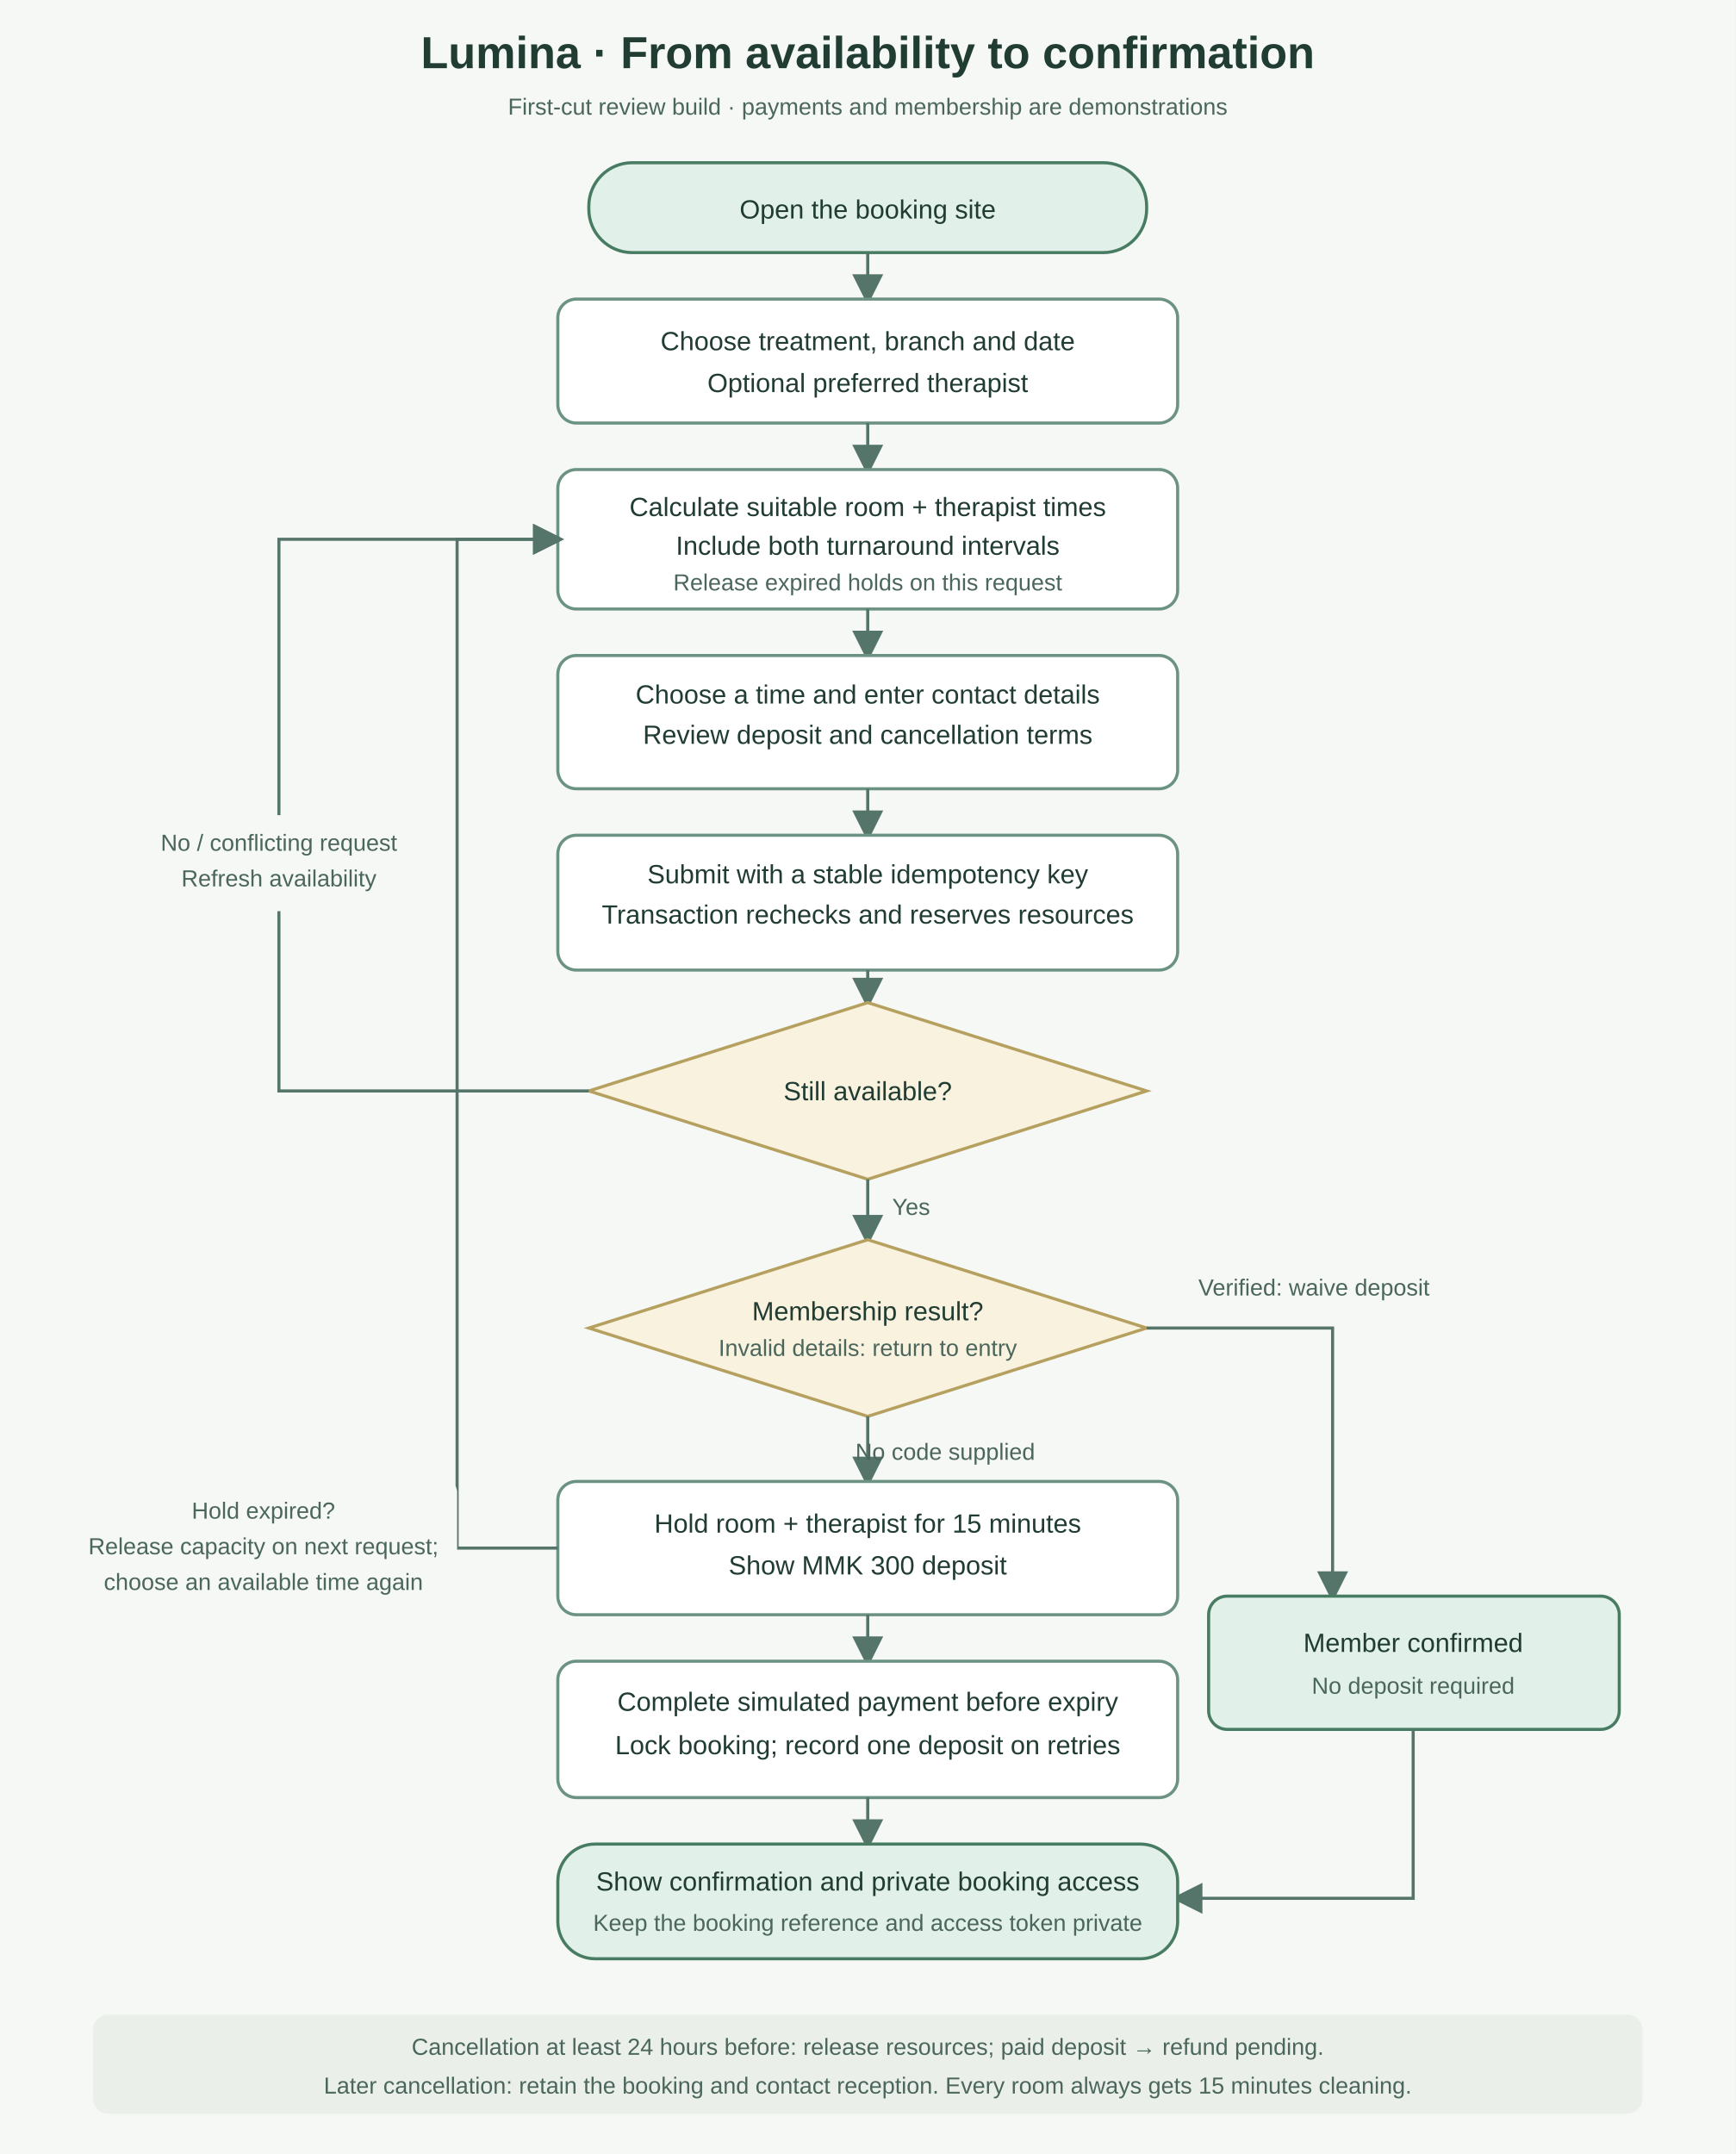
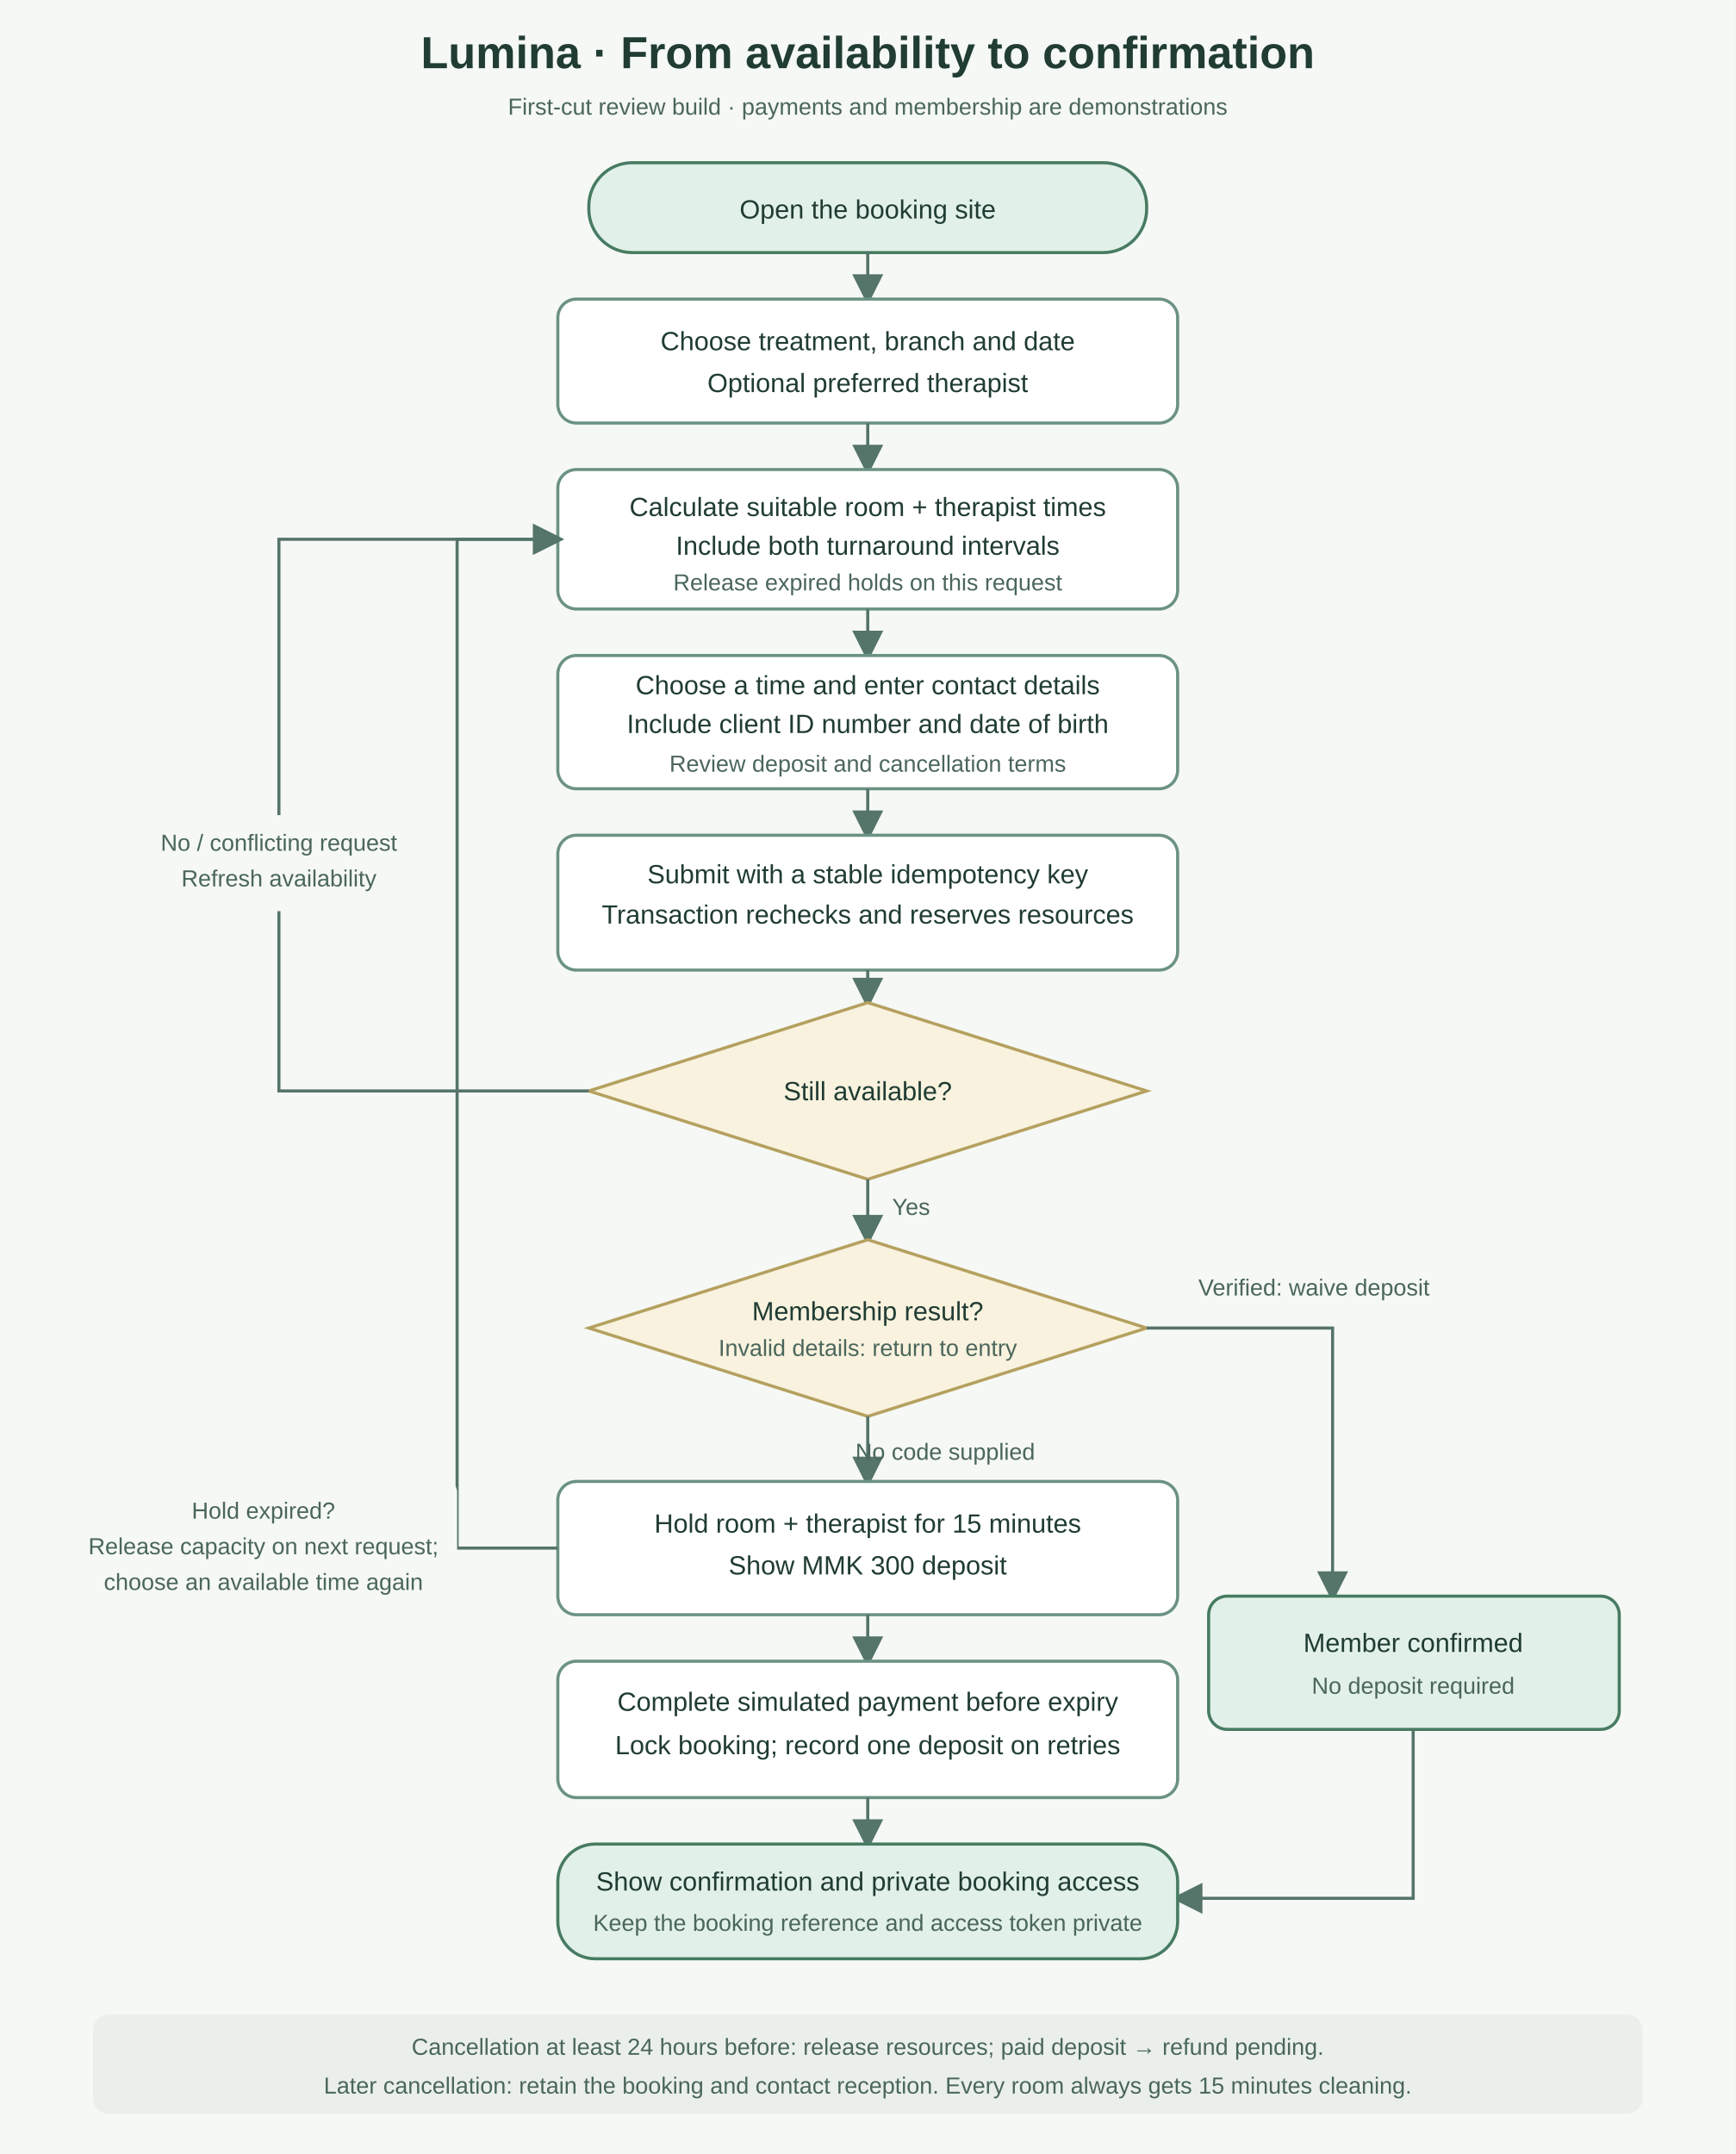
<svg xmlns="http://www.w3.org/2000/svg" width="1120" height="1390" viewBox="0 0 1120 1390" role="img" aria-labelledby="title desc">
  <defs>
    <marker id="arrow" markerWidth="10" markerHeight="10" refX="8" refY="5" orient="auto">
      <path d="M0,0 L10,5 L0,10 z" fill="#55746a" />
    </marker>
    <style>
      text { font-family: Arial, sans-serif; fill: #203c33; text-anchor: middle; font-size: 17px; }
      .label { font-size: 15px; fill: #4b665c; }
      .box { fill: #fff; stroke: #6b9282; stroke-width: 2; }
      .decision { fill: #f8f2de; stroke: #b5a05f; stroke-width: 2; }
      .end { fill: #e1f0e8; stroke: #477b62; stroke-width: 2; }
      .line { fill: none; stroke: #55746a; stroke-width: 2; marker-end: url(#arrow); }
    </style>
  </defs>
  <rect width="1120" height="1390" fill="#f5f8f4" />
  <text x="560" y="44" style="font-size:29px;font-weight:bold">Lumina · From availability to confirmation</text>
  <text x="560" y="74" class="label">First-cut review build · payments and membership are demonstrations</text>
  <rect class="end" x="380" y="105" width="360" height="58" rx="28" />
  <text x="560" y="141">Open the booking site</text>
  <path class="line" d="M560 163 V193" />
  <rect class="box" x="360" y="193" width="400" height="80" rx="12" />
  <text x="560" y="226">Choose treatment, branch and date</text>
  <text x="560" y="253">Optional preferred therapist</text>
  <path class="line" d="M560 273 V303" />
  <rect class="box" x="360" y="303" width="400" height="90" rx="12" />
  <text x="560" y="333">Calculate suitable room + therapist times</text>
  <text x="560" y="358">Include both turnaround intervals</text>
  <text x="560" y="381" class="label">Release expired holds on this request</text>
  <path class="line" d="M560 393 V423" />
  <rect class="box" x="360" y="423" width="400" height="86" rx="12" />
-   <text x="560" y="454">Choose a time and enter contact details</text>
-   <text x="560" y="480">Review deposit and cancellation terms</text>
+   <text x="560" y="448">Choose a time and enter contact details</text>
+   <text x="560" y="473">Include client ID number and date of birth</text>
+   <text x="560" y="498" class="label">Review deposit and cancellation terms</text>
  <path class="line" d="M560 509 V539" />
  <rect class="box" x="360" y="539" width="400" height="87" rx="12" />
  <text x="560" y="570">Submit with a stable idempotency key</text>
  <text x="560" y="596">Transaction rechecks and reserves resources</text>
  <path class="line" d="M560 626 V647" />
  <path class="decision" d="M560 647 L740 704 L560 761 L380 704 Z" />
  <text x="560" y="710">Still available?</text>
  <path class="line" d="M380 704 H180 V348 H360" />
  <rect x="90" y="526" width="180" height="62" rx="8" fill="#f5f8f4" />
  <text x="180" y="549" class="label">No / conflicting request</text>
  <text x="180" y="572" class="label">Refresh availability</text>
  <text x="588" y="784" class="label">Yes</text>
  <path class="line" d="M560 761 V800" />
  <path class="decision" d="M560 800 L740 857 L560 914 L380 857 Z" />
  <text x="560" y="852">Membership result?</text>
  <text x="560" y="875" class="label">Invalid details: return to entry</text>
  <path class="line" d="M740 857 H860 V1030" />
  <text x="848" y="836" class="label">Verified: waive deposit</text>
  <rect class="end" x="780" y="1030" width="265" height="86" rx="12" />
  <text x="912" y="1066">Member confirmed</text>
  <text x="912" y="1093" class="label">No deposit required</text>
  <path class="line" d="M560 914 V956" />
  <text x="610" y="942" class="label">No code supplied</text>
  <rect class="box" x="360" y="956" width="400" height="86" rx="12" />
  <text x="560" y="989">Hold room + therapist for 15 minutes</text>
  <text x="560" y="1016">Show MMK 300 deposit</text>
  <path class="line" d="M560 1042 V1072" />
  <rect class="box" x="360" y="1072" width="400" height="88" rx="12" />
  <text x="560" y="1104">Complete simulated payment before expiry</text>
  <text x="560" y="1132">Lock booking; record one deposit on retries</text>
  <path class="line" d="M360 999 H295 V348 H360" />
  <rect x="45" y="955" width="250" height="82" rx="8" fill="#f5f8f4" />
  <text x="170" y="980" class="label">Hold expired?</text>
  <text x="170" y="1003" class="label">Release capacity on next request;</text>
  <text x="170" y="1026" class="label">choose an available time again</text>
  <path class="line" d="M560 1160 V1190" />
  <path class="line" d="M912 1116 V1225 H760" />
  <rect class="end" x="360" y="1190" width="400" height="74" rx="24" />
  <text x="560" y="1220">Show confirmation and private booking access</text>
  <text x="560" y="1246" class="label">Keep the booking reference and access token private</text>
  <rect x="60" y="1300" width="1000" height="64" rx="10" fill="#eaf0e9" />
  <text x="560" y="1326" class="label">Cancellation at least 24 hours before: release resources; paid deposit → refund pending.</text>
  <text x="560" y="1351" class="label">Later cancellation: retain the booking and contact reception. Every room always gets 15 minutes cleaning.</text>
</svg>
